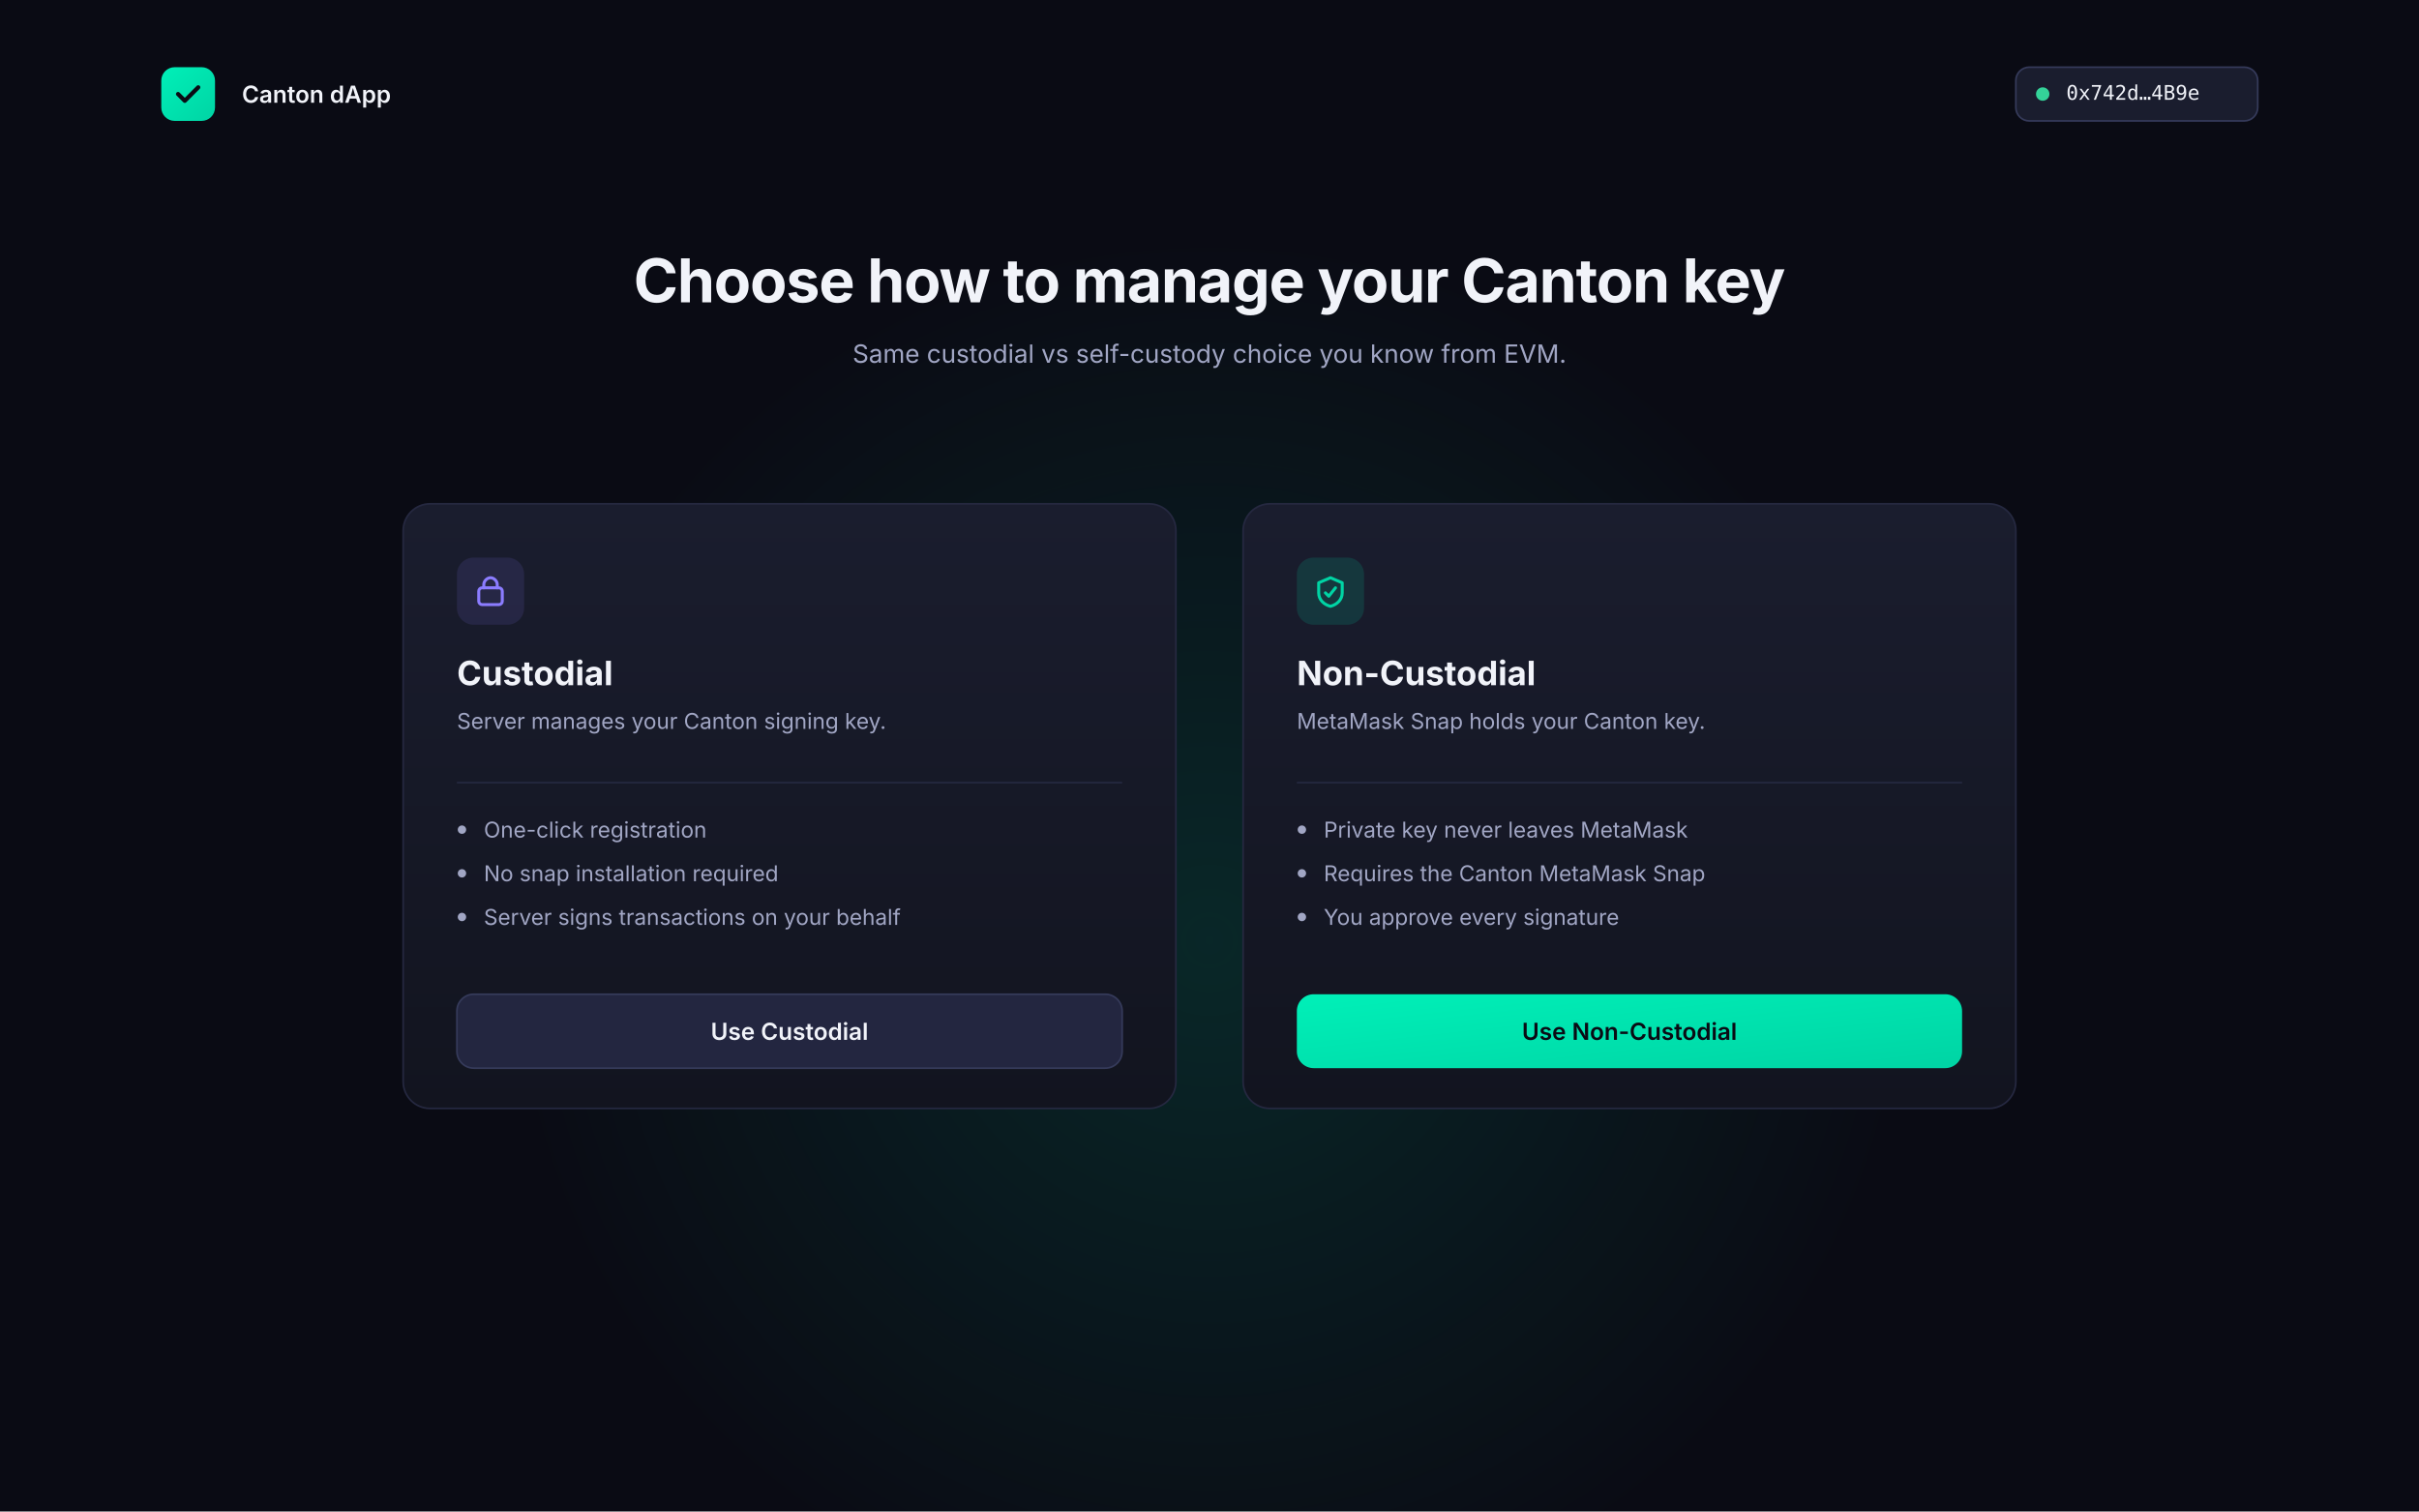
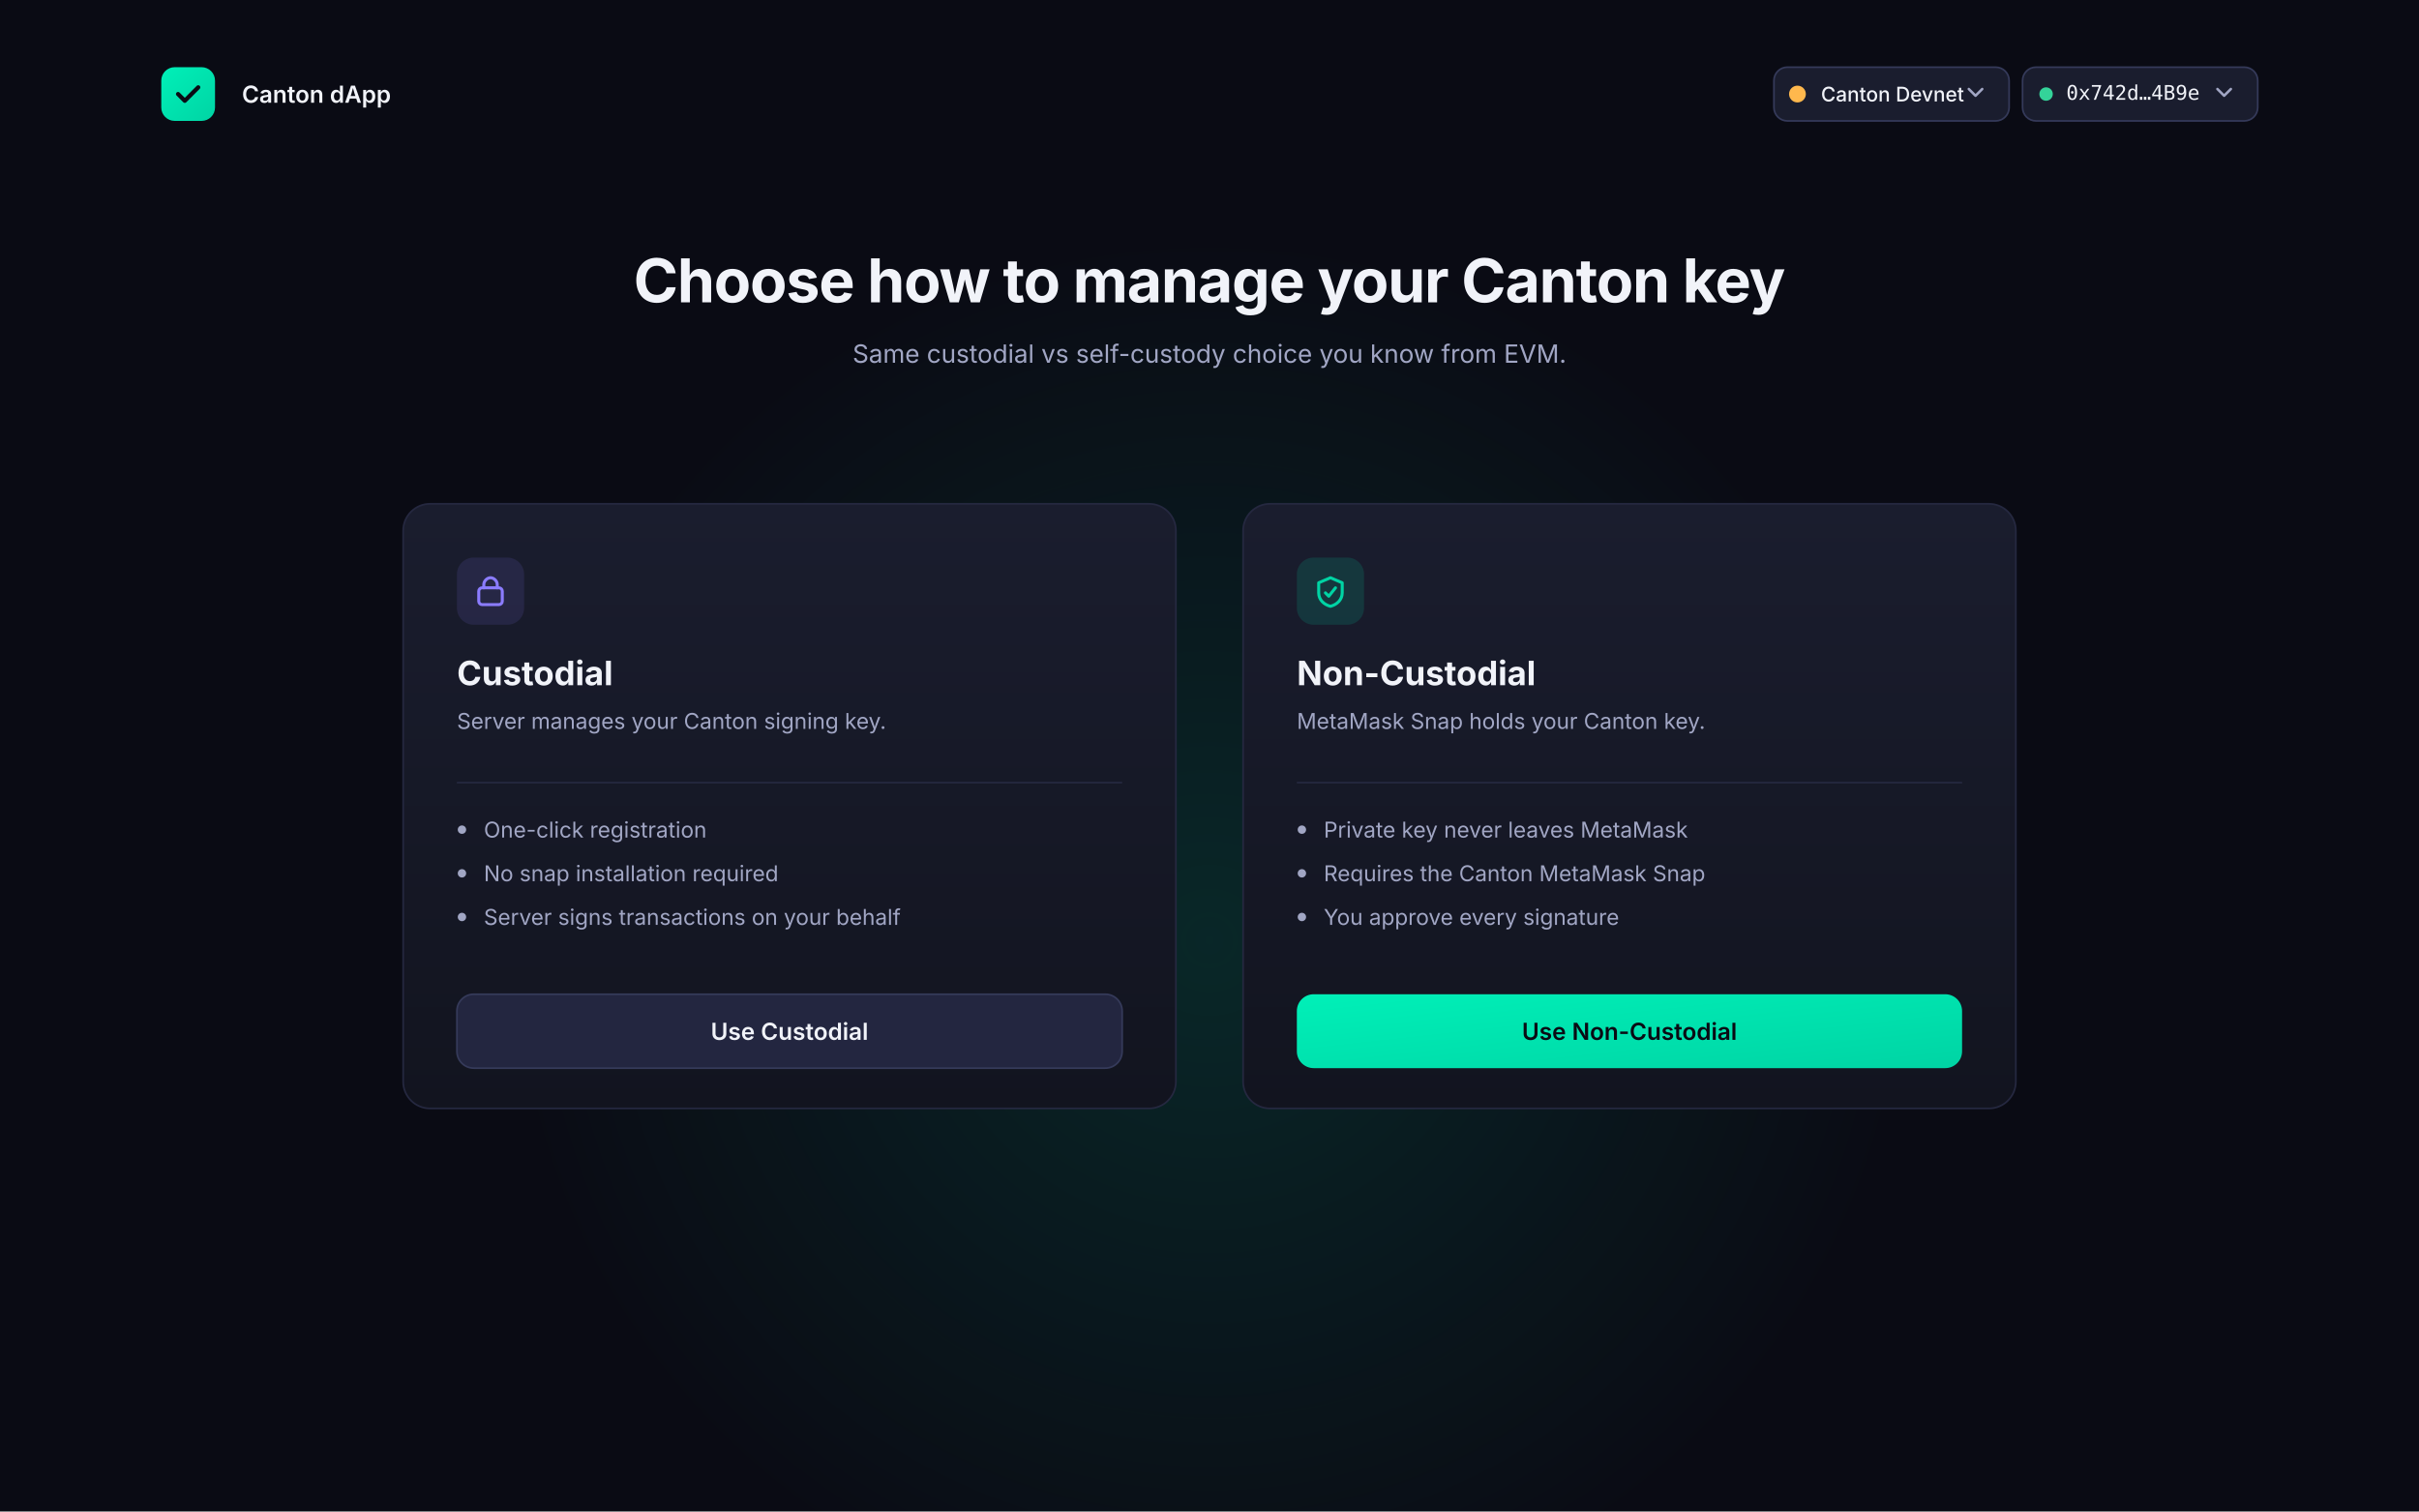
<svg xmlns="http://www.w3.org/2000/svg" width="1440" height="900" viewBox="0 0 1440 900" font-family="Inter, system-ui, sans-serif">
  <defs>
    <radialGradient id="orbBrand" cx="50%" cy="50%" r="50%">
      <stop offset="0%" stop-color="#00d4a4" stop-opacity="0.14" />
      <stop offset="100%" stop-color="#00d4a4" stop-opacity="0" />
    </radialGradient>
    <linearGradient id="cardBg" x1="0" y1="0" x2="0" y2="1">
      <stop offset="0%" stop-color="#1a1d2e" />
      <stop offset="100%" stop-color="#12141f" />
    </linearGradient>
    <linearGradient id="ctaFill" x1="0" y1="0" x2="1" y2="1">
      <stop offset="0%" stop-color="#00f0b8" />
      <stop offset="100%" stop-color="#00d4a4" />
    </linearGradient>
  </defs>
  <rect width="1440" height="900" fill="#0a0b14" />
  <circle cx="720" cy="560" r="420" fill="url(#orbBrand)" />
  <g transform="translate(96, 40)">
    <rect width="32" height="32" rx="8" fill="url(#ctaFill)" />
    <path d="M10 16 L14 20 L22 12" stroke="#0a0b14" stroke-width="2.5" stroke-linecap="round" stroke-linejoin="round" fill="none" />
    <text x="48" y="16" font-size="14" font-weight="600" fill="#f1f3f9" dominant-baseline="middle">Canton dApp</text>
  </g>
-   <g transform="translate(1200, 40)">
-     <rect width="144" height="32" rx="8" fill="#1a1d2e" stroke="#353a5a" />
-     <circle cx="16" cy="16" r="4" fill="#34d399" />
-     <text x="30" y="16" font-size="12" font-family="JetBrains Mono, monospace" fill="#f1f3f9" dominant-baseline="middle">0x742d…4B9e</text>
+   <g transform="translate(1056, 40)">
+     <rect width="140" height="32" rx="8" fill="#1a1d2e" stroke="#353a5a" />
+     <circle cx="14" cy="16" r="5" fill="#ffb84d" />
+     <text x="28" y="16" font-size="12" font-weight="500" fill="#f1f3f9" dominant-baseline="middle">Canton Devnet</text>
+     <path d="M116 13 L120 17 L124 13" stroke="#a1a6c4" stroke-width="1.5" stroke-linecap="round" stroke-linejoin="round" fill="none" />
+   </g>
+   <g transform="translate(1204, 40)">
+     <rect width="140" height="32" rx="8" fill="#1a1d2e" stroke="#353a5a" />
+     <circle cx="14" cy="16" r="4" fill="#34d399" />
+     <text x="26" y="16" font-size="12" font-family="JetBrains Mono, monospace" fill="#f1f3f9" dominant-baseline="middle">0x742d…4B9e</text>
+     <path d="M116 13 L120 17 L124 13" stroke="#a1a6c4" stroke-width="1.5" stroke-linecap="round" stroke-linejoin="round" fill="none" />
  </g>
  <g transform="translate(0, 180)">
    <text x="720" y="0" font-size="36" font-weight="700" fill="#f1f3f9" text-anchor="middle" letter-spacing="-0.6">Choose how to manage your Canton key</text>
    <text x="720" y="36" font-size="15" fill="#a1a6c4" text-anchor="middle">Same custodial vs self-custody choice you know from EVM.</text>
  </g>
  <g transform="translate(240, 300)">
    <rect width="460" height="360" rx="16" fill="url(#cardBg)" stroke="#252840" />
    <g transform="translate(32, 32)">
      <rect width="40" height="40" rx="10" fill="#8b7cff" fill-opacity="0.12" />
      <g transform="translate(10, 10)" stroke="#8b7cff" stroke-width="1.8" fill="none" stroke-linecap="round" stroke-linejoin="round">
        <rect x="3" y="8" width="14" height="10" rx="2" />
        <path d="M6 8 V6 C6 4 8 2 10 2 C12 2 14 4 14 6 V8" />
      </g>
    </g>
    <text x="32" y="108" font-size="20" font-weight="700" fill="#f1f3f9">Custodial</text>
    <text x="32" y="134" font-size="13" fill="#a1a6c4">Server manages your Canton signing key.</text>
    <line x1="32" y1="166" x2="428" y2="166" stroke="#252840" />
    <g transform="translate(32, 194)" font-size="13" fill="#a1a6c4">
      <g>
        <circle cx="3" cy="0" r="2.5" fill="#a1a6c4" />
        <text x="16" y="0" dominant-baseline="middle">One-click registration</text>
      </g>
      <g transform="translate(0, 26)">
        <circle cx="3" cy="0" r="2.5" fill="#a1a6c4" />
        <text x="16" y="0" dominant-baseline="middle">No snap installation required</text>
      </g>
      <g transform="translate(0, 52)">
        <circle cx="3" cy="0" r="2.5" fill="#a1a6c4" />
        <text x="16" y="0" dominant-baseline="middle">Server signs transactions on your behalf</text>
      </g>
    </g>
    <g transform="translate(32, 292)">
      <rect width="396" height="44" rx="10" fill="#232640" stroke="#353a5a" />
      <text x="198" y="22" font-size="14" font-weight="600" fill="#f1f3f9" text-anchor="middle" dominant-baseline="middle">Use Custodial</text>
    </g>
  </g>
  <g transform="translate(740, 300)">
    <rect width="460" height="360" rx="16" fill="url(#cardBg)" stroke="#252840" />
    <g transform="translate(32, 32)">
      <rect width="40" height="40" rx="10" fill="#00d4a4" fill-opacity="0.15" />
      <g transform="translate(10, 10)" stroke="#00d4a4" stroke-width="1.8" fill="none" stroke-linecap="round" stroke-linejoin="round">
        <path d="M10 2 L3 5 V11 C3 15 6 18 10 19 C14 18 17 15 17 11 V5 Z" />
        <path d="M7 11 L9 13 L13 8" />
      </g>
    </g>
    <text x="32" y="108" font-size="20" font-weight="700" fill="#f1f3f9">Non-Custodial</text>
    <text x="32" y="134" font-size="13" fill="#a1a6c4">MetaMask Snap holds your Canton key.</text>
    <line x1="32" y1="166" x2="428" y2="166" stroke="#252840" />
    <g transform="translate(32, 194)" font-size="13" fill="#a1a6c4">
      <g>
        <circle cx="3" cy="0" r="2.5" fill="#a1a6c4" />
        <text x="16" y="0" dominant-baseline="middle">Private key never leaves MetaMask</text>
      </g>
      <g transform="translate(0, 26)">
        <circle cx="3" cy="0" r="2.5" fill="#a1a6c4" />
        <text x="16" y="0" dominant-baseline="middle">Requires the Canton MetaMask Snap</text>
      </g>
      <g transform="translate(0, 52)">
        <circle cx="3" cy="0" r="2.5" fill="#a1a6c4" />
        <text x="16" y="0" dominant-baseline="middle">You approve every signature</text>
      </g>
    </g>
    <g transform="translate(32, 292)">
      <rect width="396" height="44" rx="10" fill="url(#ctaFill)" />
      <text x="198" y="22" font-size="14" font-weight="600" fill="#0a0b14" text-anchor="middle" dominant-baseline="middle">Use Non-Custodial</text>
    </g>
  </g>
</svg>
